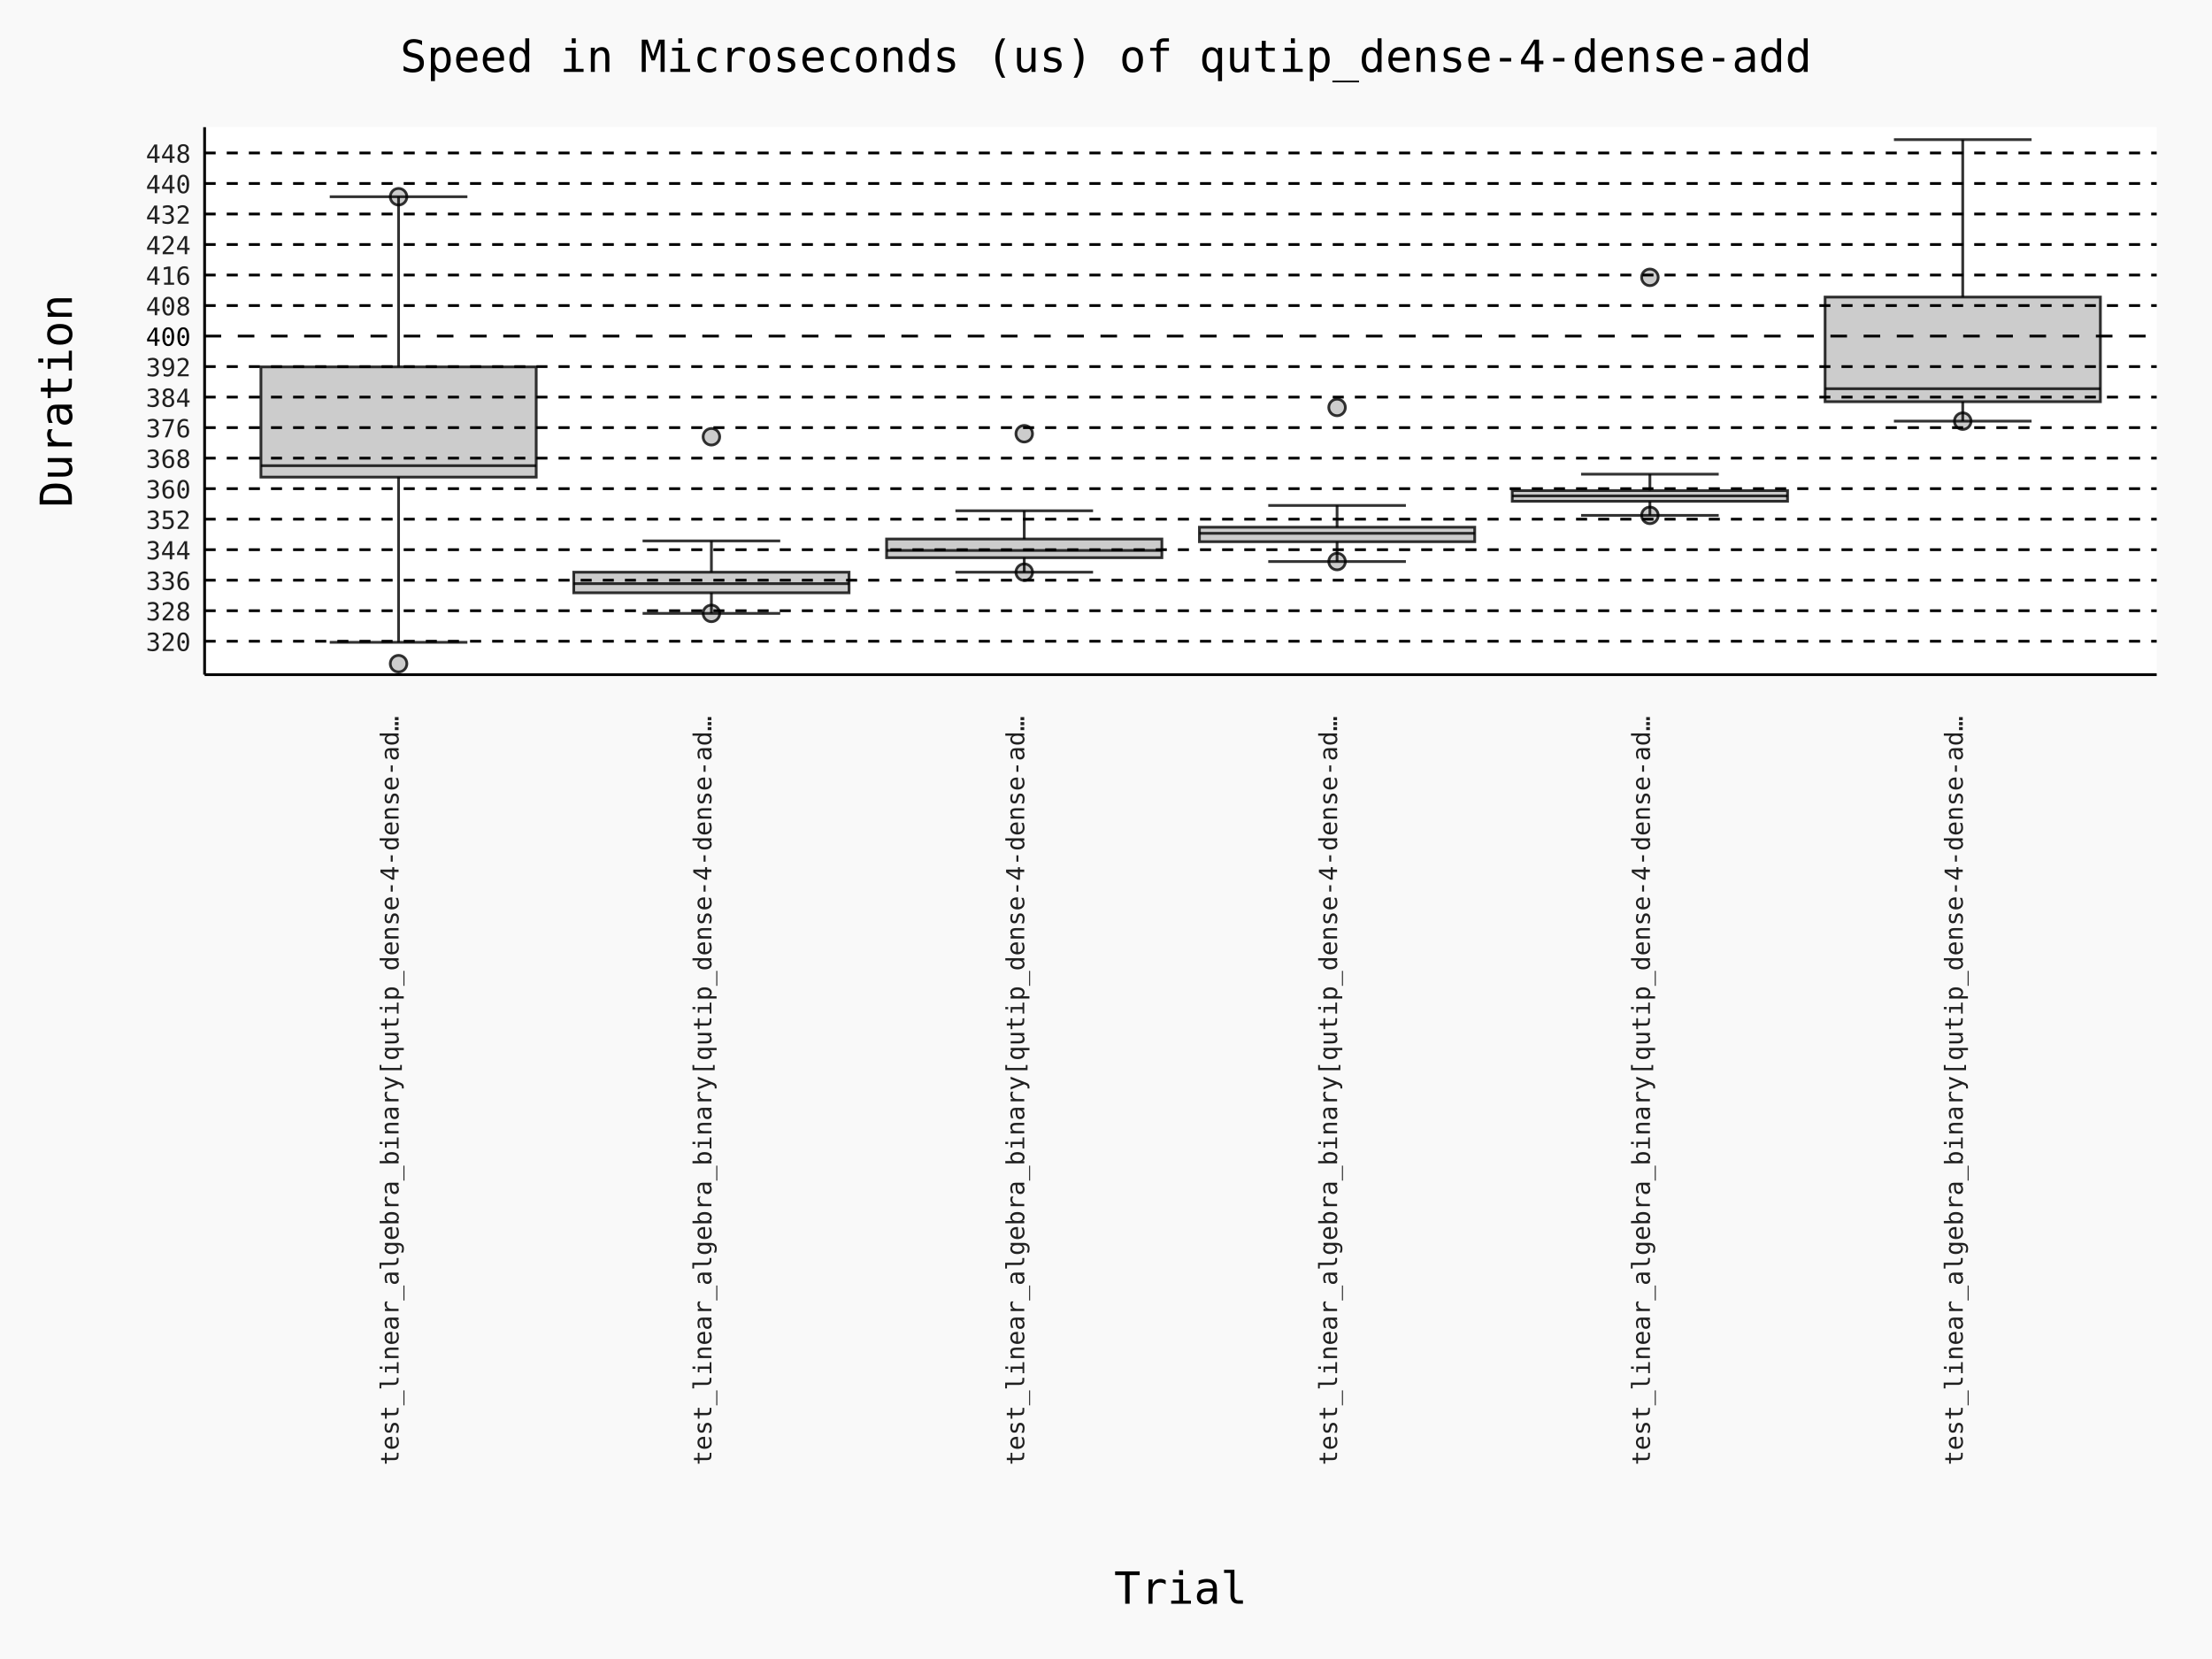
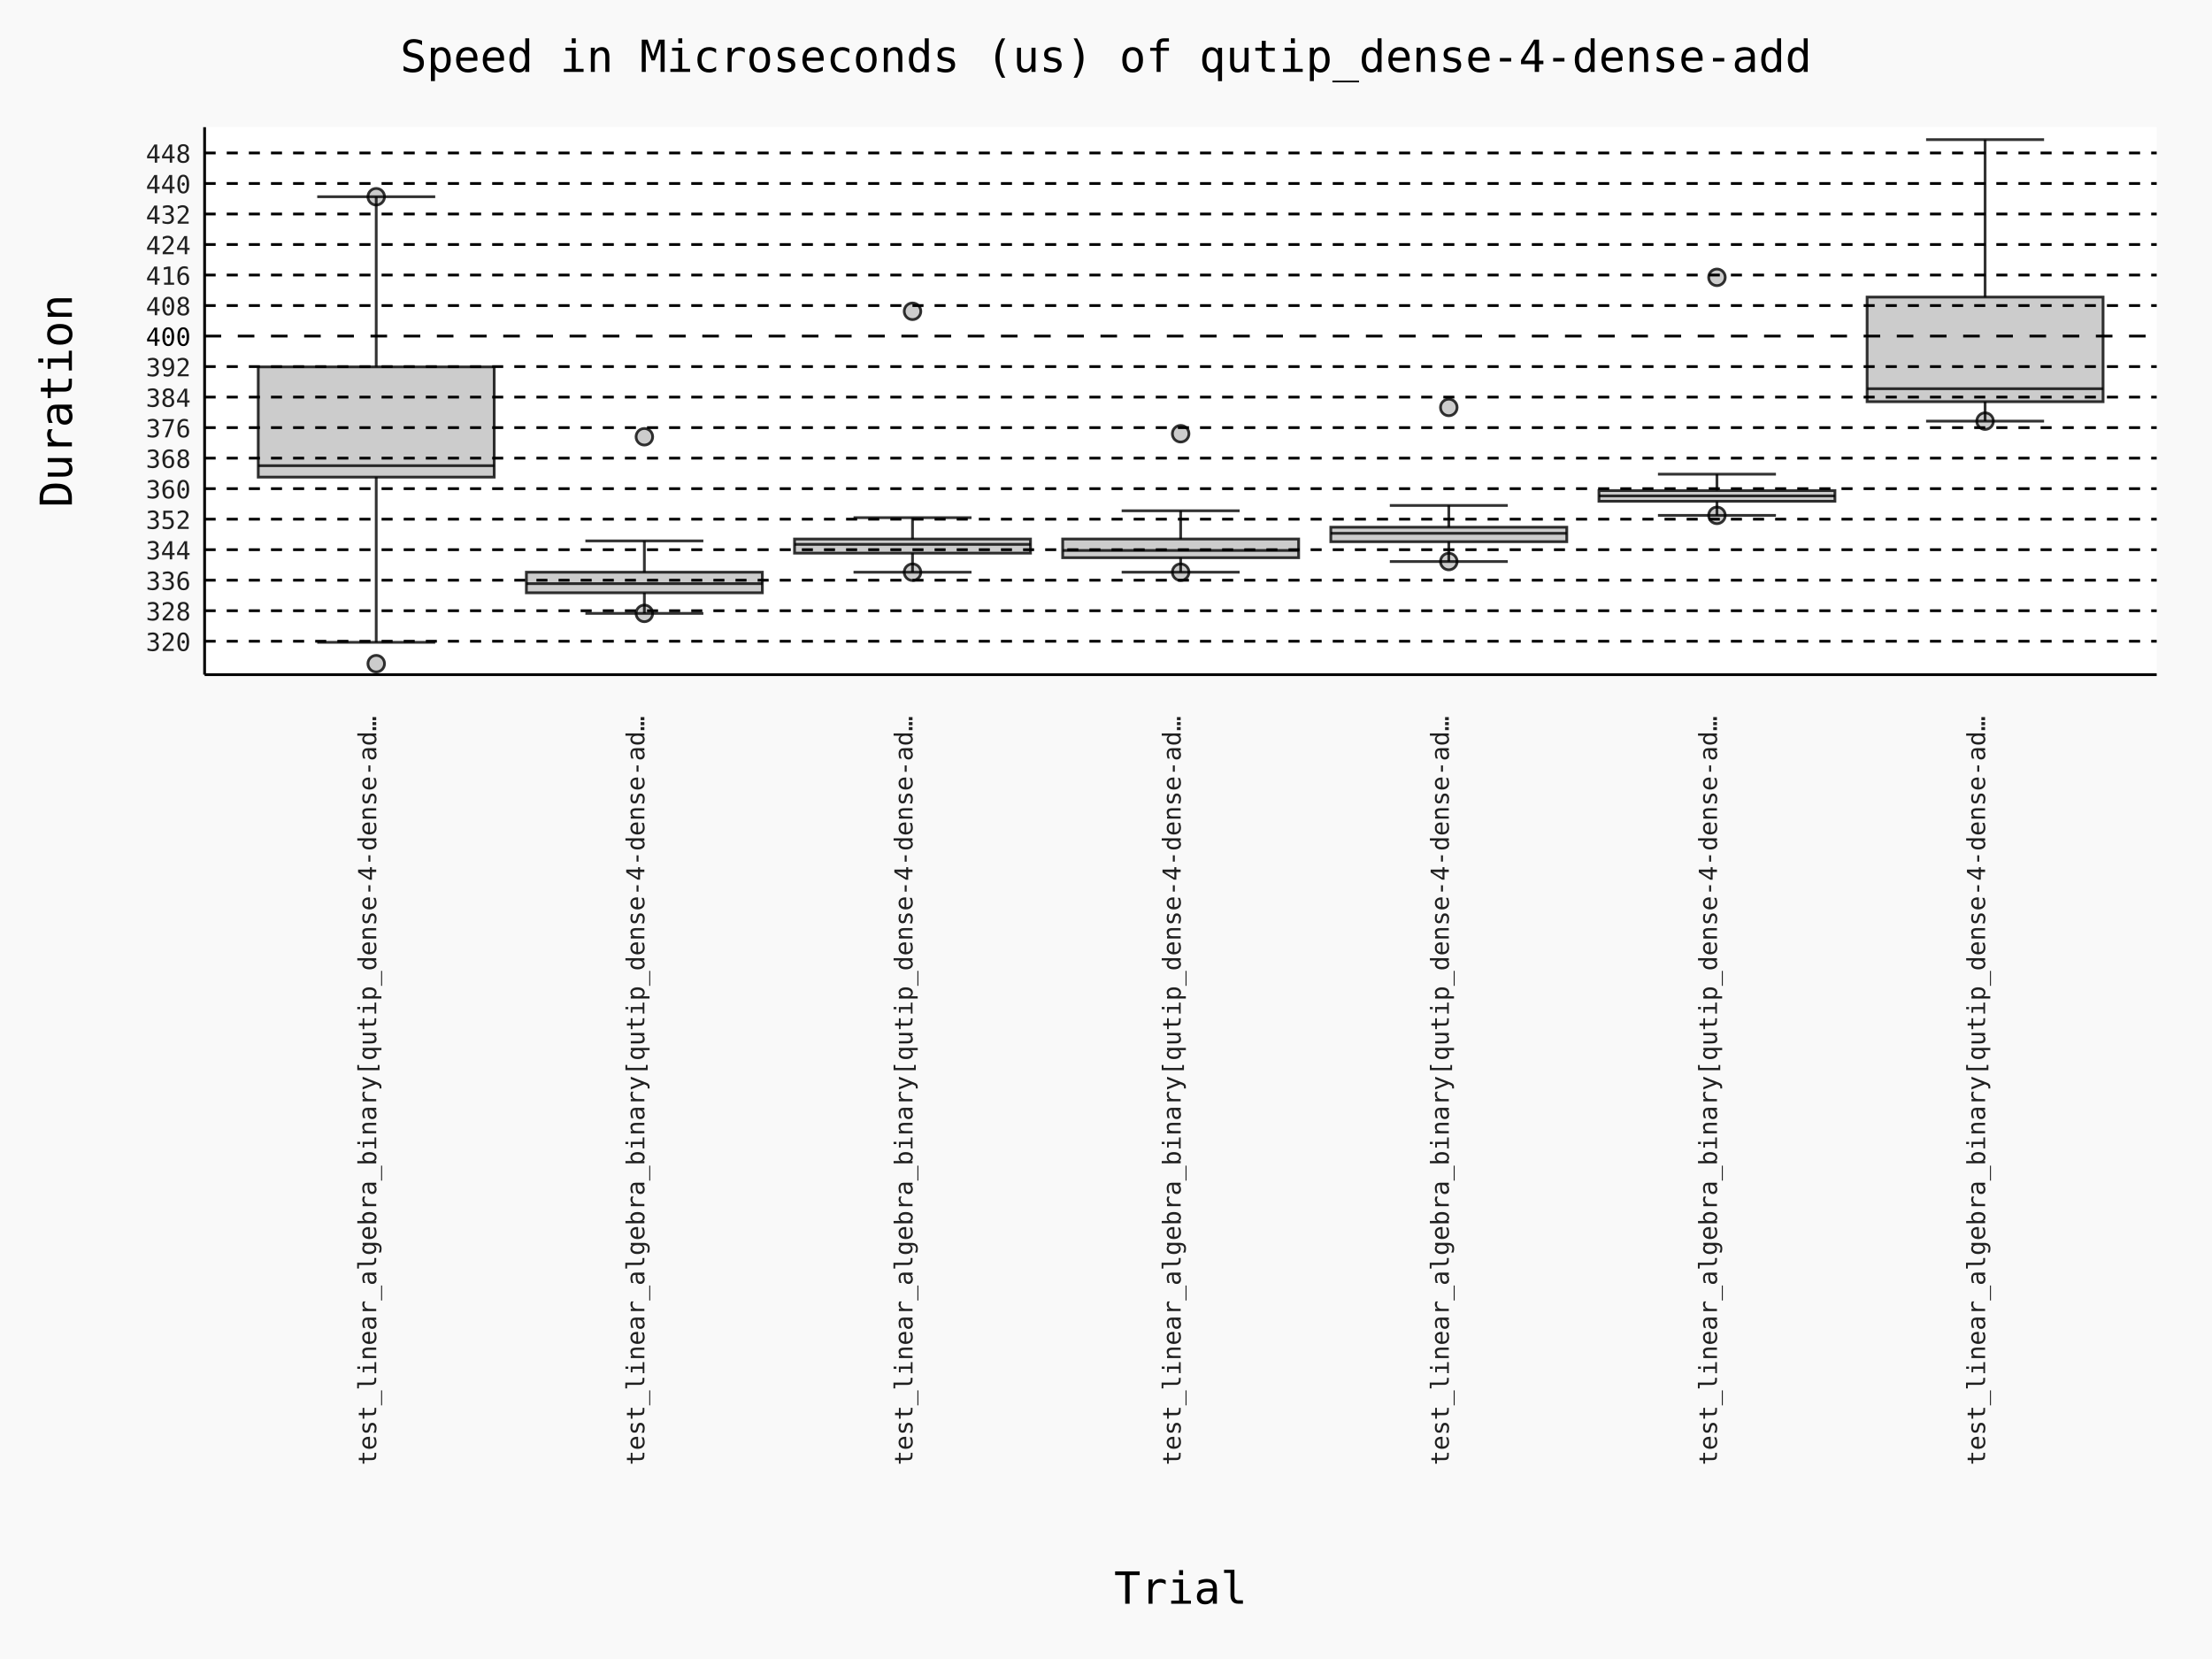
- <svg xmlns="http://www.w3.org/2000/svg" id="chart-c31e76ff-b501-4445-ace9-0aff2ca796aa" class="pygal-chart" viewBox="0 0 800 600">
+ <svg xmlns="http://www.w3.org/2000/svg" id="chart-d2634fc9-8d15-4a32-b80d-371df26f3ff3" class="pygal-chart" viewBox="0 0 800 600">
  <defs>
-     <style type="text/css">#chart-c31e76ff-b501-4445-ace9-0aff2ca796aa{-webkit-user-select:none;-webkit-font-smoothing:antialiased;font-family:Consolas,"Deja Vu Sans Mono","Bitstream Vera Sans Mono","Courier New",monospace}#chart-c31e76ff-b501-4445-ace9-0aff2ca796aa .title{font-family:Consolas,"Deja Vu Sans Mono","Bitstream Vera Sans Mono","Courier New",monospace;font-size:16px}#chart-c31e76ff-b501-4445-ace9-0aff2ca796aa .legends .legend text{font-family:Consolas,"Deja Vu Sans Mono","Bitstream Vera Sans Mono","Courier New",monospace;font-size:14px}#chart-c31e76ff-b501-4445-ace9-0aff2ca796aa .axis text{font-family:Consolas,"Deja Vu Sans Mono","Bitstream Vera Sans Mono","Courier New",monospace;font-size:10px}#chart-c31e76ff-b501-4445-ace9-0aff2ca796aa .axis text.major{font-family:Consolas,"Deja Vu Sans Mono","Bitstream Vera Sans Mono","Courier New",monospace;font-size:10px}#chart-c31e76ff-b501-4445-ace9-0aff2ca796aa .text-overlay text.value{font-family:Consolas,"Deja Vu Sans Mono","Bitstream Vera Sans Mono","Courier New",monospace;font-size:16px}#chart-c31e76ff-b501-4445-ace9-0aff2ca796aa .text-overlay text.label{font-family:Consolas,"Deja Vu Sans Mono","Bitstream Vera Sans Mono","Courier New",monospace;font-size:10px}#chart-c31e76ff-b501-4445-ace9-0aff2ca796aa .tooltip{font-family:Consolas,"Deja Vu Sans Mono","Bitstream Vera Sans Mono","Courier New",monospace;font-size:14px}#chart-c31e76ff-b501-4445-ace9-0aff2ca796aa text.no_data{font-family:Consolas,"Deja Vu Sans Mono","Bitstream Vera Sans Mono","Courier New",monospace;font-size:64px}
- #chart-c31e76ff-b501-4445-ace9-0aff2ca796aa{background-color:rgba(249,249,249,1)}#chart-c31e76ff-b501-4445-ace9-0aff2ca796aa path,#chart-c31e76ff-b501-4445-ace9-0aff2ca796aa line,#chart-c31e76ff-b501-4445-ace9-0aff2ca796aa rect,#chart-c31e76ff-b501-4445-ace9-0aff2ca796aa circle{-webkit-transition:150ms;-moz-transition:150ms;transition:150ms}#chart-c31e76ff-b501-4445-ace9-0aff2ca796aa .graph &gt; .background{fill:rgba(249,249,249,1)}#chart-c31e76ff-b501-4445-ace9-0aff2ca796aa .plot &gt; .background{fill:rgba(255,255,255,1)}#chart-c31e76ff-b501-4445-ace9-0aff2ca796aa .graph{fill:rgba(0,0,0,.87)}#chart-c31e76ff-b501-4445-ace9-0aff2ca796aa text.no_data{fill:rgba(0,0,0,1)}#chart-c31e76ff-b501-4445-ace9-0aff2ca796aa .title{fill:rgba(0,0,0,1)}#chart-c31e76ff-b501-4445-ace9-0aff2ca796aa .legends .legend text{fill:rgba(0,0,0,.87)}#chart-c31e76ff-b501-4445-ace9-0aff2ca796aa .legends .legend:hover text{fill:rgba(0,0,0,1)}#chart-c31e76ff-b501-4445-ace9-0aff2ca796aa .axis .line{stroke:rgba(0,0,0,1)}#chart-c31e76ff-b501-4445-ace9-0aff2ca796aa .axis .guide.line{stroke:rgba(0,0,0,.54)}#chart-c31e76ff-b501-4445-ace9-0aff2ca796aa .axis .major.line{stroke:rgba(0,0,0,.87)}#chart-c31e76ff-b501-4445-ace9-0aff2ca796aa .axis text.major{fill:rgba(0,0,0,1)}#chart-c31e76ff-b501-4445-ace9-0aff2ca796aa .axis.y .guides:hover .guide.line,#chart-c31e76ff-b501-4445-ace9-0aff2ca796aa .line-graph .axis.x .guides:hover .guide.line,#chart-c31e76ff-b501-4445-ace9-0aff2ca796aa .stackedline-graph .axis.x .guides:hover .guide.line,#chart-c31e76ff-b501-4445-ace9-0aff2ca796aa .xy-graph .axis.x .guides:hover .guide.line{stroke:rgba(0,0,0,1)}#chart-c31e76ff-b501-4445-ace9-0aff2ca796aa .axis .guides:hover text{fill:rgba(0,0,0,1)}#chart-c31e76ff-b501-4445-ace9-0aff2ca796aa .reactive{fill-opacity:.7;stroke-opacity:.8;stroke-width:1}#chart-c31e76ff-b501-4445-ace9-0aff2ca796aa .ci{stroke:rgba(0,0,0,.87)}#chart-c31e76ff-b501-4445-ace9-0aff2ca796aa .reactive.active,#chart-c31e76ff-b501-4445-ace9-0aff2ca796aa .active .reactive{fill-opacity:.8;stroke-opacity:.9;stroke-width:4}#chart-c31e76ff-b501-4445-ace9-0aff2ca796aa .ci .reactive.active{stroke-width:1.5}#chart-c31e76ff-b501-4445-ace9-0aff2ca796aa .series text{fill:rgba(0,0,0,1)}#chart-c31e76ff-b501-4445-ace9-0aff2ca796aa .tooltip rect{fill:rgba(255,255,255,1);stroke:rgba(0,0,0,1);-webkit-transition:opacity 150ms;-moz-transition:opacity 150ms;transition:opacity 150ms}#chart-c31e76ff-b501-4445-ace9-0aff2ca796aa .tooltip .label{fill:rgba(0,0,0,.87)}#chart-c31e76ff-b501-4445-ace9-0aff2ca796aa .tooltip .label{fill:rgba(0,0,0,.87)}#chart-c31e76ff-b501-4445-ace9-0aff2ca796aa .tooltip .legend{font-size:.8em;fill:rgba(0,0,0,.54)}#chart-c31e76ff-b501-4445-ace9-0aff2ca796aa .tooltip .x_label{font-size:.6em;fill:rgba(0,0,0,1)}#chart-c31e76ff-b501-4445-ace9-0aff2ca796aa .tooltip .xlink{font-size:.5em;text-decoration:underline}#chart-c31e76ff-b501-4445-ace9-0aff2ca796aa .tooltip .value{font-size:1.5em}#chart-c31e76ff-b501-4445-ace9-0aff2ca796aa .bound{font-size:.5em}#chart-c31e76ff-b501-4445-ace9-0aff2ca796aa .max-value{font-size:.75em;fill:rgba(0,0,0,.54)}#chart-c31e76ff-b501-4445-ace9-0aff2ca796aa .map-element{fill:rgba(255,255,255,1);stroke:rgba(0,0,0,.54) !important}#chart-c31e76ff-b501-4445-ace9-0aff2ca796aa .map-element .reactive{fill-opacity:inherit;stroke-opacity:inherit}#chart-c31e76ff-b501-4445-ace9-0aff2ca796aa .color-0,#chart-c31e76ff-b501-4445-ace9-0aff2ca796aa .color-0 a:visited{stroke:#000000;fill:#000000}#chart-c31e76ff-b501-4445-ace9-0aff2ca796aa .color-1,#chart-c31e76ff-b501-4445-ace9-0aff2ca796aa .color-1 a:visited{stroke:#000000;fill:#000000}#chart-c31e76ff-b501-4445-ace9-0aff2ca796aa .color-2,#chart-c31e76ff-b501-4445-ace9-0aff2ca796aa .color-2 a:visited{stroke:#000000;fill:#000000}#chart-c31e76ff-b501-4445-ace9-0aff2ca796aa .color-3,#chart-c31e76ff-b501-4445-ace9-0aff2ca796aa .color-3 a:visited{stroke:#000000;fill:#000000}#chart-c31e76ff-b501-4445-ace9-0aff2ca796aa .color-4,#chart-c31e76ff-b501-4445-ace9-0aff2ca796aa .color-4 a:visited{stroke:#000000;fill:#000000}#chart-c31e76ff-b501-4445-ace9-0aff2ca796aa .color-5,#chart-c31e76ff-b501-4445-ace9-0aff2ca796aa .color-5 a:visited{stroke:#000000;fill:#000000}#chart-c31e76ff-b501-4445-ace9-0aff2ca796aa .text-overlay .color-0 text{fill:white}#chart-c31e76ff-b501-4445-ace9-0aff2ca796aa .text-overlay .color-1 text{fill:white}#chart-c31e76ff-b501-4445-ace9-0aff2ca796aa .text-overlay .color-2 text{fill:white}#chart-c31e76ff-b501-4445-ace9-0aff2ca796aa .text-overlay .color-3 text{fill:white}#chart-c31e76ff-b501-4445-ace9-0aff2ca796aa .text-overlay .color-4 text{fill:white}#chart-c31e76ff-b501-4445-ace9-0aff2ca796aa .text-overlay .color-5 text{fill:white}
- #chart-c31e76ff-b501-4445-ace9-0aff2ca796aa text.no_data{text-anchor:middle}#chart-c31e76ff-b501-4445-ace9-0aff2ca796aa .guide.line{fill:none}#chart-c31e76ff-b501-4445-ace9-0aff2ca796aa .centered{text-anchor:middle}#chart-c31e76ff-b501-4445-ace9-0aff2ca796aa .title{text-anchor:middle}#chart-c31e76ff-b501-4445-ace9-0aff2ca796aa .legends .legend text{fill-opacity:1}#chart-c31e76ff-b501-4445-ace9-0aff2ca796aa .axis.x text{text-anchor:middle}#chart-c31e76ff-b501-4445-ace9-0aff2ca796aa .axis.x:not(.web) text[transform]{text-anchor:start}#chart-c31e76ff-b501-4445-ace9-0aff2ca796aa .axis.x:not(.web) text[transform].backwards{text-anchor:end}#chart-c31e76ff-b501-4445-ace9-0aff2ca796aa .axis.y text{text-anchor:end}#chart-c31e76ff-b501-4445-ace9-0aff2ca796aa .axis.y text[transform].backwards{text-anchor:start}#chart-c31e76ff-b501-4445-ace9-0aff2ca796aa .axis.y2 text{text-anchor:start}#chart-c31e76ff-b501-4445-ace9-0aff2ca796aa .axis.y2 text[transform].backwards{text-anchor:end}#chart-c31e76ff-b501-4445-ace9-0aff2ca796aa .axis .guide.line{stroke-dasharray:4,4;stroke:black}#chart-c31e76ff-b501-4445-ace9-0aff2ca796aa .axis .major.guide.line{stroke-dasharray:6,6;stroke:black}#chart-c31e76ff-b501-4445-ace9-0aff2ca796aa .horizontal .axis.y .guide.line,#chart-c31e76ff-b501-4445-ace9-0aff2ca796aa .horizontal .axis.y2 .guide.line,#chart-c31e76ff-b501-4445-ace9-0aff2ca796aa .vertical .axis.x .guide.line{opacity:0}#chart-c31e76ff-b501-4445-ace9-0aff2ca796aa .horizontal .axis.always_show .guide.line,#chart-c31e76ff-b501-4445-ace9-0aff2ca796aa .vertical .axis.always_show .guide.line{opacity:1 !important}#chart-c31e76ff-b501-4445-ace9-0aff2ca796aa .axis.y .guides:hover .guide.line,#chart-c31e76ff-b501-4445-ace9-0aff2ca796aa .axis.y2 .guides:hover .guide.line,#chart-c31e76ff-b501-4445-ace9-0aff2ca796aa .axis.x .guides:hover .guide.line{opacity:1}#chart-c31e76ff-b501-4445-ace9-0aff2ca796aa .axis .guides:hover text{opacity:1}#chart-c31e76ff-b501-4445-ace9-0aff2ca796aa .nofill{fill:none}#chart-c31e76ff-b501-4445-ace9-0aff2ca796aa .subtle-fill{fill-opacity:.2}#chart-c31e76ff-b501-4445-ace9-0aff2ca796aa .dot{stroke-width:1px;fill-opacity:1;stroke-opacity:1}#chart-c31e76ff-b501-4445-ace9-0aff2ca796aa .dot.active{stroke-width:5px}#chart-c31e76ff-b501-4445-ace9-0aff2ca796aa .dot.negative{fill:transparent}#chart-c31e76ff-b501-4445-ace9-0aff2ca796aa text,#chart-c31e76ff-b501-4445-ace9-0aff2ca796aa tspan{stroke:none !important}#chart-c31e76ff-b501-4445-ace9-0aff2ca796aa .series text.active{opacity:1}#chart-c31e76ff-b501-4445-ace9-0aff2ca796aa .tooltip rect{fill-opacity:.95;stroke-width:.5}#chart-c31e76ff-b501-4445-ace9-0aff2ca796aa .tooltip text{fill-opacity:1}#chart-c31e76ff-b501-4445-ace9-0aff2ca796aa .showable{visibility:hidden}#chart-c31e76ff-b501-4445-ace9-0aff2ca796aa .showable.shown{visibility:visible}#chart-c31e76ff-b501-4445-ace9-0aff2ca796aa .gauge-background{fill:rgba(229,229,229,1);stroke:none}#chart-c31e76ff-b501-4445-ace9-0aff2ca796aa .bg-lines{stroke:rgba(249,249,249,1);stroke-width:2px}
+     <style type="text/css">#chart-d2634fc9-8d15-4a32-b80d-371df26f3ff3{-webkit-user-select:none;-webkit-font-smoothing:antialiased;font-family:Consolas,"Deja Vu Sans Mono","Bitstream Vera Sans Mono","Courier New",monospace}#chart-d2634fc9-8d15-4a32-b80d-371df26f3ff3 .title{font-family:Consolas,"Deja Vu Sans Mono","Bitstream Vera Sans Mono","Courier New",monospace;font-size:16px}#chart-d2634fc9-8d15-4a32-b80d-371df26f3ff3 .legends .legend text{font-family:Consolas,"Deja Vu Sans Mono","Bitstream Vera Sans Mono","Courier New",monospace;font-size:14px}#chart-d2634fc9-8d15-4a32-b80d-371df26f3ff3 .axis text{font-family:Consolas,"Deja Vu Sans Mono","Bitstream Vera Sans Mono","Courier New",monospace;font-size:10px}#chart-d2634fc9-8d15-4a32-b80d-371df26f3ff3 .axis text.major{font-family:Consolas,"Deja Vu Sans Mono","Bitstream Vera Sans Mono","Courier New",monospace;font-size:10px}#chart-d2634fc9-8d15-4a32-b80d-371df26f3ff3 .text-overlay text.value{font-family:Consolas,"Deja Vu Sans Mono","Bitstream Vera Sans Mono","Courier New",monospace;font-size:16px}#chart-d2634fc9-8d15-4a32-b80d-371df26f3ff3 .text-overlay text.label{font-family:Consolas,"Deja Vu Sans Mono","Bitstream Vera Sans Mono","Courier New",monospace;font-size:10px}#chart-d2634fc9-8d15-4a32-b80d-371df26f3ff3 .tooltip{font-family:Consolas,"Deja Vu Sans Mono","Bitstream Vera Sans Mono","Courier New",monospace;font-size:14px}#chart-d2634fc9-8d15-4a32-b80d-371df26f3ff3 text.no_data{font-family:Consolas,"Deja Vu Sans Mono","Bitstream Vera Sans Mono","Courier New",monospace;font-size:64px}
+ #chart-d2634fc9-8d15-4a32-b80d-371df26f3ff3{background-color:rgba(249,249,249,1)}#chart-d2634fc9-8d15-4a32-b80d-371df26f3ff3 path,#chart-d2634fc9-8d15-4a32-b80d-371df26f3ff3 line,#chart-d2634fc9-8d15-4a32-b80d-371df26f3ff3 rect,#chart-d2634fc9-8d15-4a32-b80d-371df26f3ff3 circle{-webkit-transition:150ms;-moz-transition:150ms;transition:150ms}#chart-d2634fc9-8d15-4a32-b80d-371df26f3ff3 .graph &gt; .background{fill:rgba(249,249,249,1)}#chart-d2634fc9-8d15-4a32-b80d-371df26f3ff3 .plot &gt; .background{fill:rgba(255,255,255,1)}#chart-d2634fc9-8d15-4a32-b80d-371df26f3ff3 .graph{fill:rgba(0,0,0,.87)}#chart-d2634fc9-8d15-4a32-b80d-371df26f3ff3 text.no_data{fill:rgba(0,0,0,1)}#chart-d2634fc9-8d15-4a32-b80d-371df26f3ff3 .title{fill:rgba(0,0,0,1)}#chart-d2634fc9-8d15-4a32-b80d-371df26f3ff3 .legends .legend text{fill:rgba(0,0,0,.87)}#chart-d2634fc9-8d15-4a32-b80d-371df26f3ff3 .legends .legend:hover text{fill:rgba(0,0,0,1)}#chart-d2634fc9-8d15-4a32-b80d-371df26f3ff3 .axis .line{stroke:rgba(0,0,0,1)}#chart-d2634fc9-8d15-4a32-b80d-371df26f3ff3 .axis .guide.line{stroke:rgba(0,0,0,.54)}#chart-d2634fc9-8d15-4a32-b80d-371df26f3ff3 .axis .major.line{stroke:rgba(0,0,0,.87)}#chart-d2634fc9-8d15-4a32-b80d-371df26f3ff3 .axis text.major{fill:rgba(0,0,0,1)}#chart-d2634fc9-8d15-4a32-b80d-371df26f3ff3 .axis.y .guides:hover .guide.line,#chart-d2634fc9-8d15-4a32-b80d-371df26f3ff3 .line-graph .axis.x .guides:hover .guide.line,#chart-d2634fc9-8d15-4a32-b80d-371df26f3ff3 .stackedline-graph .axis.x .guides:hover .guide.line,#chart-d2634fc9-8d15-4a32-b80d-371df26f3ff3 .xy-graph .axis.x .guides:hover .guide.line{stroke:rgba(0,0,0,1)}#chart-d2634fc9-8d15-4a32-b80d-371df26f3ff3 .axis .guides:hover text{fill:rgba(0,0,0,1)}#chart-d2634fc9-8d15-4a32-b80d-371df26f3ff3 .reactive{fill-opacity:.7;stroke-opacity:.8;stroke-width:1}#chart-d2634fc9-8d15-4a32-b80d-371df26f3ff3 .ci{stroke:rgba(0,0,0,.87)}#chart-d2634fc9-8d15-4a32-b80d-371df26f3ff3 .reactive.active,#chart-d2634fc9-8d15-4a32-b80d-371df26f3ff3 .active .reactive{fill-opacity:.8;stroke-opacity:.9;stroke-width:4}#chart-d2634fc9-8d15-4a32-b80d-371df26f3ff3 .ci .reactive.active{stroke-width:1.5}#chart-d2634fc9-8d15-4a32-b80d-371df26f3ff3 .series text{fill:rgba(0,0,0,1)}#chart-d2634fc9-8d15-4a32-b80d-371df26f3ff3 .tooltip rect{fill:rgba(255,255,255,1);stroke:rgba(0,0,0,1);-webkit-transition:opacity 150ms;-moz-transition:opacity 150ms;transition:opacity 150ms}#chart-d2634fc9-8d15-4a32-b80d-371df26f3ff3 .tooltip .label{fill:rgba(0,0,0,.87)}#chart-d2634fc9-8d15-4a32-b80d-371df26f3ff3 .tooltip .label{fill:rgba(0,0,0,.87)}#chart-d2634fc9-8d15-4a32-b80d-371df26f3ff3 .tooltip .legend{font-size:.8em;fill:rgba(0,0,0,.54)}#chart-d2634fc9-8d15-4a32-b80d-371df26f3ff3 .tooltip .x_label{font-size:.6em;fill:rgba(0,0,0,1)}#chart-d2634fc9-8d15-4a32-b80d-371df26f3ff3 .tooltip .xlink{font-size:.5em;text-decoration:underline}#chart-d2634fc9-8d15-4a32-b80d-371df26f3ff3 .tooltip .value{font-size:1.5em}#chart-d2634fc9-8d15-4a32-b80d-371df26f3ff3 .bound{font-size:.5em}#chart-d2634fc9-8d15-4a32-b80d-371df26f3ff3 .max-value{font-size:.75em;fill:rgba(0,0,0,.54)}#chart-d2634fc9-8d15-4a32-b80d-371df26f3ff3 .map-element{fill:rgba(255,255,255,1);stroke:rgba(0,0,0,.54) !important}#chart-d2634fc9-8d15-4a32-b80d-371df26f3ff3 .map-element .reactive{fill-opacity:inherit;stroke-opacity:inherit}#chart-d2634fc9-8d15-4a32-b80d-371df26f3ff3 .color-0,#chart-d2634fc9-8d15-4a32-b80d-371df26f3ff3 .color-0 a:visited{stroke:#000000;fill:#000000}#chart-d2634fc9-8d15-4a32-b80d-371df26f3ff3 .color-1,#chart-d2634fc9-8d15-4a32-b80d-371df26f3ff3 .color-1 a:visited{stroke:#000000;fill:#000000}#chart-d2634fc9-8d15-4a32-b80d-371df26f3ff3 .color-2,#chart-d2634fc9-8d15-4a32-b80d-371df26f3ff3 .color-2 a:visited{stroke:#000000;fill:#000000}#chart-d2634fc9-8d15-4a32-b80d-371df26f3ff3 .color-3,#chart-d2634fc9-8d15-4a32-b80d-371df26f3ff3 .color-3 a:visited{stroke:#000000;fill:#000000}#chart-d2634fc9-8d15-4a32-b80d-371df26f3ff3 .color-4,#chart-d2634fc9-8d15-4a32-b80d-371df26f3ff3 .color-4 a:visited{stroke:#000000;fill:#000000}#chart-d2634fc9-8d15-4a32-b80d-371df26f3ff3 .color-5,#chart-d2634fc9-8d15-4a32-b80d-371df26f3ff3 .color-5 a:visited{stroke:#000000;fill:#000000}#chart-d2634fc9-8d15-4a32-b80d-371df26f3ff3 .color-6,#chart-d2634fc9-8d15-4a32-b80d-371df26f3ff3 .color-6 a:visited{stroke:#000000;fill:#000000}#chart-d2634fc9-8d15-4a32-b80d-371df26f3ff3 .text-overlay .color-0 text{fill:white}#chart-d2634fc9-8d15-4a32-b80d-371df26f3ff3 .text-overlay .color-1 text{fill:white}#chart-d2634fc9-8d15-4a32-b80d-371df26f3ff3 .text-overlay .color-2 text{fill:white}#chart-d2634fc9-8d15-4a32-b80d-371df26f3ff3 .text-overlay .color-3 text{fill:white}#chart-d2634fc9-8d15-4a32-b80d-371df26f3ff3 .text-overlay .color-4 text{fill:white}#chart-d2634fc9-8d15-4a32-b80d-371df26f3ff3 .text-overlay .color-5 text{fill:white}#chart-d2634fc9-8d15-4a32-b80d-371df26f3ff3 .text-overlay .color-6 text{fill:white}
+ #chart-d2634fc9-8d15-4a32-b80d-371df26f3ff3 text.no_data{text-anchor:middle}#chart-d2634fc9-8d15-4a32-b80d-371df26f3ff3 .guide.line{fill:none}#chart-d2634fc9-8d15-4a32-b80d-371df26f3ff3 .centered{text-anchor:middle}#chart-d2634fc9-8d15-4a32-b80d-371df26f3ff3 .title{text-anchor:middle}#chart-d2634fc9-8d15-4a32-b80d-371df26f3ff3 .legends .legend text{fill-opacity:1}#chart-d2634fc9-8d15-4a32-b80d-371df26f3ff3 .axis.x text{text-anchor:middle}#chart-d2634fc9-8d15-4a32-b80d-371df26f3ff3 .axis.x:not(.web) text[transform]{text-anchor:start}#chart-d2634fc9-8d15-4a32-b80d-371df26f3ff3 .axis.x:not(.web) text[transform].backwards{text-anchor:end}#chart-d2634fc9-8d15-4a32-b80d-371df26f3ff3 .axis.y text{text-anchor:end}#chart-d2634fc9-8d15-4a32-b80d-371df26f3ff3 .axis.y text[transform].backwards{text-anchor:start}#chart-d2634fc9-8d15-4a32-b80d-371df26f3ff3 .axis.y2 text{text-anchor:start}#chart-d2634fc9-8d15-4a32-b80d-371df26f3ff3 .axis.y2 text[transform].backwards{text-anchor:end}#chart-d2634fc9-8d15-4a32-b80d-371df26f3ff3 .axis .guide.line{stroke-dasharray:4,4;stroke:black}#chart-d2634fc9-8d15-4a32-b80d-371df26f3ff3 .axis .major.guide.line{stroke-dasharray:6,6;stroke:black}#chart-d2634fc9-8d15-4a32-b80d-371df26f3ff3 .horizontal .axis.y .guide.line,#chart-d2634fc9-8d15-4a32-b80d-371df26f3ff3 .horizontal .axis.y2 .guide.line,#chart-d2634fc9-8d15-4a32-b80d-371df26f3ff3 .vertical .axis.x .guide.line{opacity:0}#chart-d2634fc9-8d15-4a32-b80d-371df26f3ff3 .horizontal .axis.always_show .guide.line,#chart-d2634fc9-8d15-4a32-b80d-371df26f3ff3 .vertical .axis.always_show .guide.line{opacity:1 !important}#chart-d2634fc9-8d15-4a32-b80d-371df26f3ff3 .axis.y .guides:hover .guide.line,#chart-d2634fc9-8d15-4a32-b80d-371df26f3ff3 .axis.y2 .guides:hover .guide.line,#chart-d2634fc9-8d15-4a32-b80d-371df26f3ff3 .axis.x .guides:hover .guide.line{opacity:1}#chart-d2634fc9-8d15-4a32-b80d-371df26f3ff3 .axis .guides:hover text{opacity:1}#chart-d2634fc9-8d15-4a32-b80d-371df26f3ff3 .nofill{fill:none}#chart-d2634fc9-8d15-4a32-b80d-371df26f3ff3 .subtle-fill{fill-opacity:.2}#chart-d2634fc9-8d15-4a32-b80d-371df26f3ff3 .dot{stroke-width:1px;fill-opacity:1;stroke-opacity:1}#chart-d2634fc9-8d15-4a32-b80d-371df26f3ff3 .dot.active{stroke-width:5px}#chart-d2634fc9-8d15-4a32-b80d-371df26f3ff3 .dot.negative{fill:transparent}#chart-d2634fc9-8d15-4a32-b80d-371df26f3ff3 text,#chart-d2634fc9-8d15-4a32-b80d-371df26f3ff3 tspan{stroke:none !important}#chart-d2634fc9-8d15-4a32-b80d-371df26f3ff3 .series text.active{opacity:1}#chart-d2634fc9-8d15-4a32-b80d-371df26f3ff3 .tooltip rect{fill-opacity:.95;stroke-width:.5}#chart-d2634fc9-8d15-4a32-b80d-371df26f3ff3 .tooltip text{fill-opacity:1}#chart-d2634fc9-8d15-4a32-b80d-371df26f3ff3 .showable{visibility:hidden}#chart-d2634fc9-8d15-4a32-b80d-371df26f3ff3 .showable.shown{visibility:visible}#chart-d2634fc9-8d15-4a32-b80d-371df26f3ff3 .gauge-background{fill:rgba(229,229,229,1);stroke:none}#chart-d2634fc9-8d15-4a32-b80d-371df26f3ff3 .bg-lines{stroke:rgba(249,249,249,1);stroke-width:2px}
.tooltip .value{font-size:1em !important}.axis text{font-size:9px !important}</style>
  </defs>
  <g class="graph custombox-graph vertical">
    <rect x="0" y="0" width="800" height="600" class="background" />
    <g transform="translate(74, 46)" class="plot">
      <rect x="0" y="0" width="706.0" height="198.0" class="background" />
      <g class="axis y always_show">
        <path d="M0 198 h706" class="line" />
        <g class="guides">
          <path d="M0 185.915 h706" class="guide line" />
          <text x="-5" y="189.415" class="">320</text>
        </g>
        <g class="guides">
          <path d="M0 174.878 h706" class="guide line" />
          <text x="-5" y="178.378" class="">328</text>
        </g>
        <g class="guides">
          <path d="M0 163.841 h706" class="guide line" />
          <text x="-5" y="167.341" class="">336</text>
        </g>
        <g class="guides">
          <path d="M0 152.804 h706" class="guide line" />
          <text x="-5" y="156.304" class="">344</text>
        </g>
        <g class="guides">
          <path d="M0 141.768 h706" class="guide line" />
          <text x="-5" y="145.268" class="">352</text>
        </g>
        <g class="guides">
          <path d="M0 130.731 h706" class="guide line" />
          <text x="-5" y="134.231" class="">360</text>
        </g>
        <g class="guides">
          <path d="M0 119.694 h706" class="guide line" />
          <text x="-5" y="123.194" class="">368</text>
        </g>
        <g class="guides">
          <path d="M0 108.657 h706" class="guide line" />
          <text x="-5" y="112.157" class="">376</text>
        </g>
        <g class="guides">
          <path d="M0 97.62 h706" class="guide line" />
          <text x="-5" y="101.12" class="">384</text>
        </g>
        <g class="guides">
          <path d="M0 86.584 h706" class="guide line" />
          <text x="-5" y="90.084" class="">392</text>
        </g>
        <g class="guides">
          <path d="M0 75.547 h706" class="major guide line" />
          <text x="-5" y="79.047" class="major">400</text>
        </g>
        <g class="guides">
          <path d="M0 64.51 h706" class="guide line" />
          <text x="-5" y="68.01" class="">408</text>
        </g>
        <g class="guides">
          <path d="M0 53.473 h706" class="guide line" />
          <text x="-5" y="56.973" class="">416</text>
        </g>
        <g class="guides">
          <path d="M0 42.436 h706" class="guide line" />
          <text x="-5" y="45.936" class="">424</text>
        </g>
        <g class="guides">
          <path d="M0 31.4 h706" class="guide line" />
          <text x="-5" y="34.9" class="">432</text>
        </g>
        <g class="guides">
          <path d="M0 20.363 h706" class="guide line" />
          <text x="-5" y="23.863" class="">440</text>
        </g>
        <g class="guides">
          <path d="M0 9.326 h706" class="guide line" />
          <text x="-5" y="12.826" class="">448</text>
        </g>
      </g>
      <g class="axis x">
        <path d="M0 0 v198" class="line" />
        <g class="guides">
-           <path d="M70.147 0 v198" class="guide line" />
-           <text x="70.147" y="213.0" class="backwards" transform="rotate(270 70.14744 213)">test_linear_algebra_binary[qutip_dense-4-dense-ad…</text>
-         </g>
-         <g class="guides">
-           <path d="M183.288 0 v198" class="guide line" />
-           <text x="183.288" y="213.0" class="backwards" transform="rotate(270 183.2885 213)">test_linear_algebra_binary[qutip_dense-4-dense-ad…</text>
-         </g>
-         <g class="guides">
-           <path d="M296.429 0 v198" class="guide line" />
-           <text x="296.429" y="213.0" class="backwards" transform="rotate(270 296.4295 213)">test_linear_algebra_binary[qutip_dense-4-dense-ad…</text>
-         </g>
-         <g class="guides">
-           <path d="M409.571 0 v198" class="guide line" />
-           <text x="409.571" y="213.0" class="backwards" transform="rotate(270 409.5705 213)">test_linear_algebra_binary[qutip_dense-4-dense-ad…</text>
-         </g>
-         <g class="guides">
-           <path d="M522.712 0 v198" class="guide line" />
-           <text x="522.712" y="213.0" class="backwards" transform="rotate(270 522.7115 213)">test_linear_algebra_binary[qutip_dense-4-dense-ad…</text>
-         </g>
-         <g class="guides">
-           <path d="M635.853 0 v198" class="guide line" />
-           <text x="635.853" y="213.0" class="backwards" transform="rotate(270 635.8526 213)">test_linear_algebra_binary[qutip_dense-4-dense-ad…</text>
+           <path d="M62.066 0 v198" class="guide line" />
+           <text x="62.066" y="213.0" class="backwards" transform="rotate(270 62.06593 213)">test_linear_algebra_binary[qutip_dense-4-dense-ad…</text>
+         </g>
+         <g class="guides">
+           <path d="M159.044 0 v198" class="guide line" />
+           <text x="159.044" y="213.0" class="backwards" transform="rotate(270 159.044 213)">test_linear_algebra_binary[qutip_dense-4-dense-ad…</text>
+         </g>
+         <g class="guides">
+           <path d="M256.022 0 v198" class="guide line" />
+           <text x="256.022" y="213.0" class="backwards" transform="rotate(270 256.022 213)">test_linear_algebra_binary[qutip_dense-4-dense-ad…</text>
+         </g>
+         <g class="guides">
+           <path d="M353 0 v198" class="guide line" />
+           <text x="353.0" y="213.0" class="backwards" transform="rotate(270 353 213)">test_linear_algebra_binary[qutip_dense-4-dense-ad…</text>
+         </g>
+         <g class="guides">
+           <path d="M449.978 0 v198" class="guide line" />
+           <text x="449.978" y="213.0" class="backwards" transform="rotate(270 449.978 213)">test_linear_algebra_binary[qutip_dense-4-dense-ad…</text>
+         </g>
+         <g class="guides">
+           <path d="M546.956 0 v198" class="guide line" />
+           <text x="546.956" y="213.0" class="backwards" transform="rotate(270 546.956 213)">test_linear_algebra_binary[qutip_dense-4-dense-ad…</text>
+         </g>
+         <g class="guides">
+           <path d="M643.934 0 v198" class="guide line" />
+           <text x="643.934" y="213.0" class="backwards" transform="rotate(270 643.9341 213)">test_linear_algebra_binary[qutip_dense-4-dense-ad…</text>
        </g>
      </g>
      <g class="series serie-0 color-0">
        <g class="boxes">
          <g class="box">
-             <path stroke-width="3" d="M45.256 186.301 L95.038 186.301" class="reactive tooltip-trigger" />
-             <path stroke-width="3" d="M20.365 122.421 L119.929 122.421" class="reactive tooltip-trigger" />
-             <path stroke-width="3" d="M45.256 25.153 L95.038 25.153" class="reactive tooltip-trigger" />
-             <path stroke-width="2" d="M70.147 186.301 L70.147 126.56" class="reactive tooltip-trigger" />
-             <path stroke-width="2" d="M70.147 25.153 L70.147 86.687" class="reactive tooltip-trigger" />
-             <rect x="20.365" y="86.687" height="39.873" width="99.564" class="subtle-fill reactive tooltip-trigger" />
-             <circle cx="70.147" cy="194.027" r="3" class="subtle-fill reactive tooltip-trigger" />
-             <circle cx="70.147" cy="25.153" r="3" class="subtle-fill reactive tooltip-trigger" />
+             <path stroke-width="3" d="M40.731 186.301 L83.401 186.301" class="reactive tooltip-trigger" />
+             <path stroke-width="3" d="M19.396 122.421 L104.736 122.421" class="reactive tooltip-trigger" />
+             <path stroke-width="3" d="M40.731 25.153 L83.401 25.153" class="reactive tooltip-trigger" />
+             <path stroke-width="2" d="M62.066 186.301 L62.066 126.56" class="reactive tooltip-trigger" />
+             <path stroke-width="2" d="M62.066 25.153 L62.066 86.687" class="reactive tooltip-trigger" />
+             <rect x="19.396" y="86.687" height="39.873" width="85.341" class="subtle-fill reactive tooltip-trigger" />
+             <circle cx="62.066" cy="194.027" r="3" class="subtle-fill reactive tooltip-trigger" />
+             <circle cx="62.066" cy="25.153" r="3" class="subtle-fill reactive tooltip-trigger" />
          </g>
        </g>
      </g>
      <g class="series serie-1 color-1">
        <g class="boxes">
          <g class="box">
-             <path stroke-width="3" d="M158.397 175.841 L208.179 175.841" class="reactive tooltip-trigger" />
-             <path stroke-width="3" d="M133.506 165.079 L233.071 165.079" class="reactive tooltip-trigger" />
-             <path stroke-width="3" d="M158.397 149.627 L208.179 149.627" class="reactive tooltip-trigger" />
-             <path stroke-width="2" d="M183.288 175.841 L183.288 168.391" class="reactive tooltip-trigger" />
-             <path stroke-width="2" d="M183.288 149.627 L183.288 160.941" class="reactive tooltip-trigger" />
-             <rect x="133.506" y="160.941" height="7.45" width="99.564" class="subtle-fill reactive tooltip-trigger" />
-             <circle cx="183.288" cy="175.841" r="3" class="subtle-fill reactive tooltip-trigger" />
-             <circle cx="183.288" cy="111.964" r="3" class="subtle-fill reactive tooltip-trigger" />
+             <path stroke-width="3" d="M137.709 175.841 L180.379 175.841" class="reactive tooltip-trigger" />
+             <path stroke-width="3" d="M116.374 165.079 L201.714 165.079" class="reactive tooltip-trigger" />
+             <path stroke-width="3" d="M137.709 149.627 L180.379 149.627" class="reactive tooltip-trigger" />
+             <path stroke-width="2" d="M159.044 175.841 L159.044 168.391" class="reactive tooltip-trigger" />
+             <path stroke-width="2" d="M159.044 149.627 L159.044 160.941" class="reactive tooltip-trigger" />
+             <rect x="116.374" y="160.941" height="7.45" width="85.341" class="subtle-fill reactive tooltip-trigger" />
+             <circle cx="159.044" cy="175.841" r="3" class="subtle-fill reactive tooltip-trigger" />
+             <circle cx="159.044" cy="111.964" r="3" class="subtle-fill reactive tooltip-trigger" />
          </g>
        </g>
      </g>
      <g class="series serie-2 color-2">
        <g class="boxes">
          <g class="box">
-             <path stroke-width="3" d="M271.538 160.941 L321.321 160.941" class="reactive tooltip-trigger" />
-             <path stroke-width="3" d="M246.647 153.078 L346.212 153.078" class="reactive tooltip-trigger" />
-             <path stroke-width="3" d="M271.538 138.73 L321.321 138.73" class="reactive tooltip-trigger" />
-             <path stroke-width="2" d="M296.429 160.941 L296.429 155.697" class="reactive tooltip-trigger" />
-             <path stroke-width="2" d="M296.429 138.73 L296.429 148.939" class="reactive tooltip-trigger" />
-             <rect x="246.647" y="148.939" height="6.759" width="99.564" class="subtle-fill reactive tooltip-trigger" />
-             <circle cx="296.429" cy="160.941" r="3" class="subtle-fill reactive tooltip-trigger" />
-             <circle cx="296.429" cy="110.862" r="3" class="subtle-fill reactive tooltip-trigger" />
+             <path stroke-width="3" d="M234.687 160.949 L277.357 160.949" class="reactive tooltip-trigger" />
+             <path stroke-width="3" d="M213.352 150.88 L298.692 150.88" class="reactive tooltip-trigger" />
+             <path stroke-width="3" d="M234.687 141.223 L277.357 141.223" class="reactive tooltip-trigger" />
+             <path stroke-width="2" d="M256.022 160.949 L256.022 154.053" class="reactive tooltip-trigger" />
+             <path stroke-width="2" d="M256.022 141.223 L256.022 148.947" class="reactive tooltip-trigger" />
+             <rect x="213.352" y="148.947" height="5.106" width="85.341" class="subtle-fill reactive tooltip-trigger" />
+             <circle cx="256.022" cy="160.949" r="3" class="subtle-fill reactive tooltip-trigger" />
+             <circle cx="256.022" cy="66.586" r="3" class="subtle-fill reactive tooltip-trigger" />
          </g>
        </g>
      </g>
      <g class="series serie-3 color-3">
        <g class="boxes">
          <g class="box">
-             <path stroke-width="3" d="M384.679 157.088 L434.462 157.088" class="reactive tooltip-trigger" />
-             <path stroke-width="3" d="M359.788 146.879 L459.353 146.879" class="reactive tooltip-trigger" />
-             <path stroke-width="3" d="M384.679 136.808 L434.462 136.808" class="reactive tooltip-trigger" />
-             <path stroke-width="2" d="M409.571 157.088 L409.571 149.914" class="reactive tooltip-trigger" />
-             <path stroke-width="2" d="M409.571 136.808 L409.571 144.672" class="reactive tooltip-trigger" />
-             <rect x="359.788" y="144.672" height="5.242" width="99.564" class="subtle-fill reactive tooltip-trigger" />
-             <circle cx="409.571" cy="157.088" r="3" class="subtle-fill reactive tooltip-trigger" />
-             <circle cx="409.571" cy="101.354" r="3" class="subtle-fill reactive tooltip-trigger" />
+             <path stroke-width="3" d="M331.665 160.941 L374.335 160.941" class="reactive tooltip-trigger" />
+             <path stroke-width="3" d="M310.33 153.078 L395.67 153.078" class="reactive tooltip-trigger" />
+             <path stroke-width="3" d="M331.665 138.73 L374.335 138.73" class="reactive tooltip-trigger" />
+             <path stroke-width="2" d="M353 160.941 L353 155.697" class="reactive tooltip-trigger" />
+             <path stroke-width="2" d="M353 138.73 L353 148.939" class="reactive tooltip-trigger" />
+             <rect x="310.33" y="148.939" height="6.759" width="85.341" class="subtle-fill reactive tooltip-trigger" />
+             <circle cx="353.0" cy="160.941" r="3" class="subtle-fill reactive tooltip-trigger" />
+             <circle cx="353.0" cy="110.862" r="3" class="subtle-fill reactive tooltip-trigger" />
          </g>
        </g>
      </g>
      <g class="series serie-4 color-4">
        <g class="boxes">
          <g class="box">
-             <path stroke-width="3" d="M497.821 140.391 L547.603 140.391" class="reactive tooltip-trigger" />
-             <path stroke-width="3" d="M472.929 133.356 L572.494 133.356" class="reactive tooltip-trigger" />
-             <path stroke-width="3" d="M497.821 125.492 L547.603 125.492" class="reactive tooltip-trigger" />
-             <path stroke-width="2" d="M522.712 140.391 L522.712 135.288" class="reactive tooltip-trigger" />
-             <path stroke-width="2" d="M522.712 125.492 L522.712 131.423" class="reactive tooltip-trigger" />
-             <rect x="472.929" y="131.423" height="3.864" width="99.564" class="subtle-fill reactive tooltip-trigger" />
-             <circle cx="522.712" cy="140.391" r="3" class="subtle-fill reactive tooltip-trigger" />
-             <circle cx="522.712" cy="54.305" r="3" class="subtle-fill reactive tooltip-trigger" />
+             <path stroke-width="3" d="M428.643 157.088 L471.313 157.088" class="reactive tooltip-trigger" />
+             <path stroke-width="3" d="M407.308 146.879 L492.648 146.879" class="reactive tooltip-trigger" />
+             <path stroke-width="3" d="M428.643 136.808 L471.313 136.808" class="reactive tooltip-trigger" />
+             <path stroke-width="2" d="M449.978 157.088 L449.978 149.914" class="reactive tooltip-trigger" />
+             <path stroke-width="2" d="M449.978 136.808 L449.978 144.672" class="reactive tooltip-trigger" />
+             <rect x="407.308" y="144.672" height="5.242" width="85.341" class="subtle-fill reactive tooltip-trigger" />
+             <circle cx="449.978" cy="157.088" r="3" class="subtle-fill reactive tooltip-trigger" />
+             <circle cx="449.978" cy="101.354" r="3" class="subtle-fill reactive tooltip-trigger" />
          </g>
        </g>
      </g>
      <g class="series serie-5 color-5">
        <g class="boxes">
          <g class="box">
-             <path stroke-width="3" d="M610.962 106.312 L660.744 106.312" class="reactive tooltip-trigger" />
-             <path stroke-width="3" d="M586.071 94.585 L685.635 94.585" class="reactive tooltip-trigger" />
-             <path stroke-width="3" d="M610.962 4.499 L660.744 4.499" class="reactive tooltip-trigger" />
-             <path stroke-width="2" d="M635.853 106.312 L635.853 99.276" class="reactive tooltip-trigger" />
-             <path stroke-width="2" d="M635.853 4.499 L635.853 61.441" class="reactive tooltip-trigger" />
-             <rect x="586.071" y="61.441" height="37.835" width="99.564" class="subtle-fill reactive tooltip-trigger" />
-             <circle cx="635.853" cy="106.312" r="3" class="subtle-fill reactive tooltip-trigger" />
-             <circle cx="635.853" cy="-1653.227" r="3" class="subtle-fill reactive tooltip-trigger" />
+             <path stroke-width="3" d="M525.621 140.391 L568.291 140.391" class="reactive tooltip-trigger" />
+             <path stroke-width="3" d="M504.286 133.356 L589.626 133.356" class="reactive tooltip-trigger" />
+             <path stroke-width="3" d="M525.621 125.492 L568.291 125.492" class="reactive tooltip-trigger" />
+             <path stroke-width="2" d="M546.956 140.391 L546.956 135.288" class="reactive tooltip-trigger" />
+             <path stroke-width="2" d="M546.956 125.492 L546.956 131.423" class="reactive tooltip-trigger" />
+             <rect x="504.286" y="131.423" height="3.864" width="85.341" class="subtle-fill reactive tooltip-trigger" />
+             <circle cx="546.956" cy="140.391" r="3" class="subtle-fill reactive tooltip-trigger" />
+             <circle cx="546.956" cy="54.305" r="3" class="subtle-fill reactive tooltip-trigger" />
+           </g>
+         </g>
+       </g>
+       <g class="series serie-6 color-6">
+         <g class="boxes">
+           <g class="box">
+             <path stroke-width="3" d="M622.599 106.312 L665.269 106.312" class="reactive tooltip-trigger" />
+             <path stroke-width="3" d="M601.264 94.585 L686.604 94.585" class="reactive tooltip-trigger" />
+             <path stroke-width="3" d="M622.599 4.499 L665.269 4.499" class="reactive tooltip-trigger" />
+             <path stroke-width="2" d="M643.934 106.312 L643.934 99.276" class="reactive tooltip-trigger" />
+             <path stroke-width="2" d="M643.934 4.499 L643.934 61.441" class="reactive tooltip-trigger" />
+             <rect x="601.264" y="61.441" height="37.835" width="85.341" class="subtle-fill reactive tooltip-trigger" />
+             <circle cx="643.934" cy="106.312" r="3" class="subtle-fill reactive tooltip-trigger" />
+             <circle cx="643.934" cy="-1653.227" r="3" class="subtle-fill reactive tooltip-trigger" />
          </g>
        </g>
      </g>
    </g>
    <g class="titles">
      <text x="400.0" y="26" class="title plot_title">Speed in Microseconds (us) of qutip_dense-4-dense-add</text>
      <text x="427.0" y="580.0" class="title">Trial</text>
      <text x="0" y="171.0" class="title" transform="rotate(-90 0 145)">Duration</text>
    </g>
    <g transform="translate(74, 46)" class="plot overlay">
      <g class="series serie-0 color-0" />
      <g class="series serie-1 color-1" />
      <g class="series serie-2 color-2" />
      <g class="series serie-3 color-3" />
      <g class="series serie-4 color-4" />
      <g class="series serie-5 color-5" />
+       <g class="series serie-6 color-6" />
    </g>
    <g transform="translate(74, 46)" class="plot text-overlay">
      <g class="series serie-0 color-0" />
      <g class="series serie-1 color-1" />
      <g class="series serie-2 color-2" />
      <g class="series serie-3 color-3" />
      <g class="series serie-4 color-4" />
      <g class="series serie-5 color-5" />
+       <g class="series serie-6 color-6" />
    </g>
    <g transform="translate(74, 46)" class="plot tooltip-overlay">
      <g transform="translate(0 0)" style="opacity: 0" class="tooltip">
        <rect rx="0" ry="0" width="0" height="0" class="tooltip-box" />
        <g class="text" />
      </g>
    </g>
  </g>
</svg>
